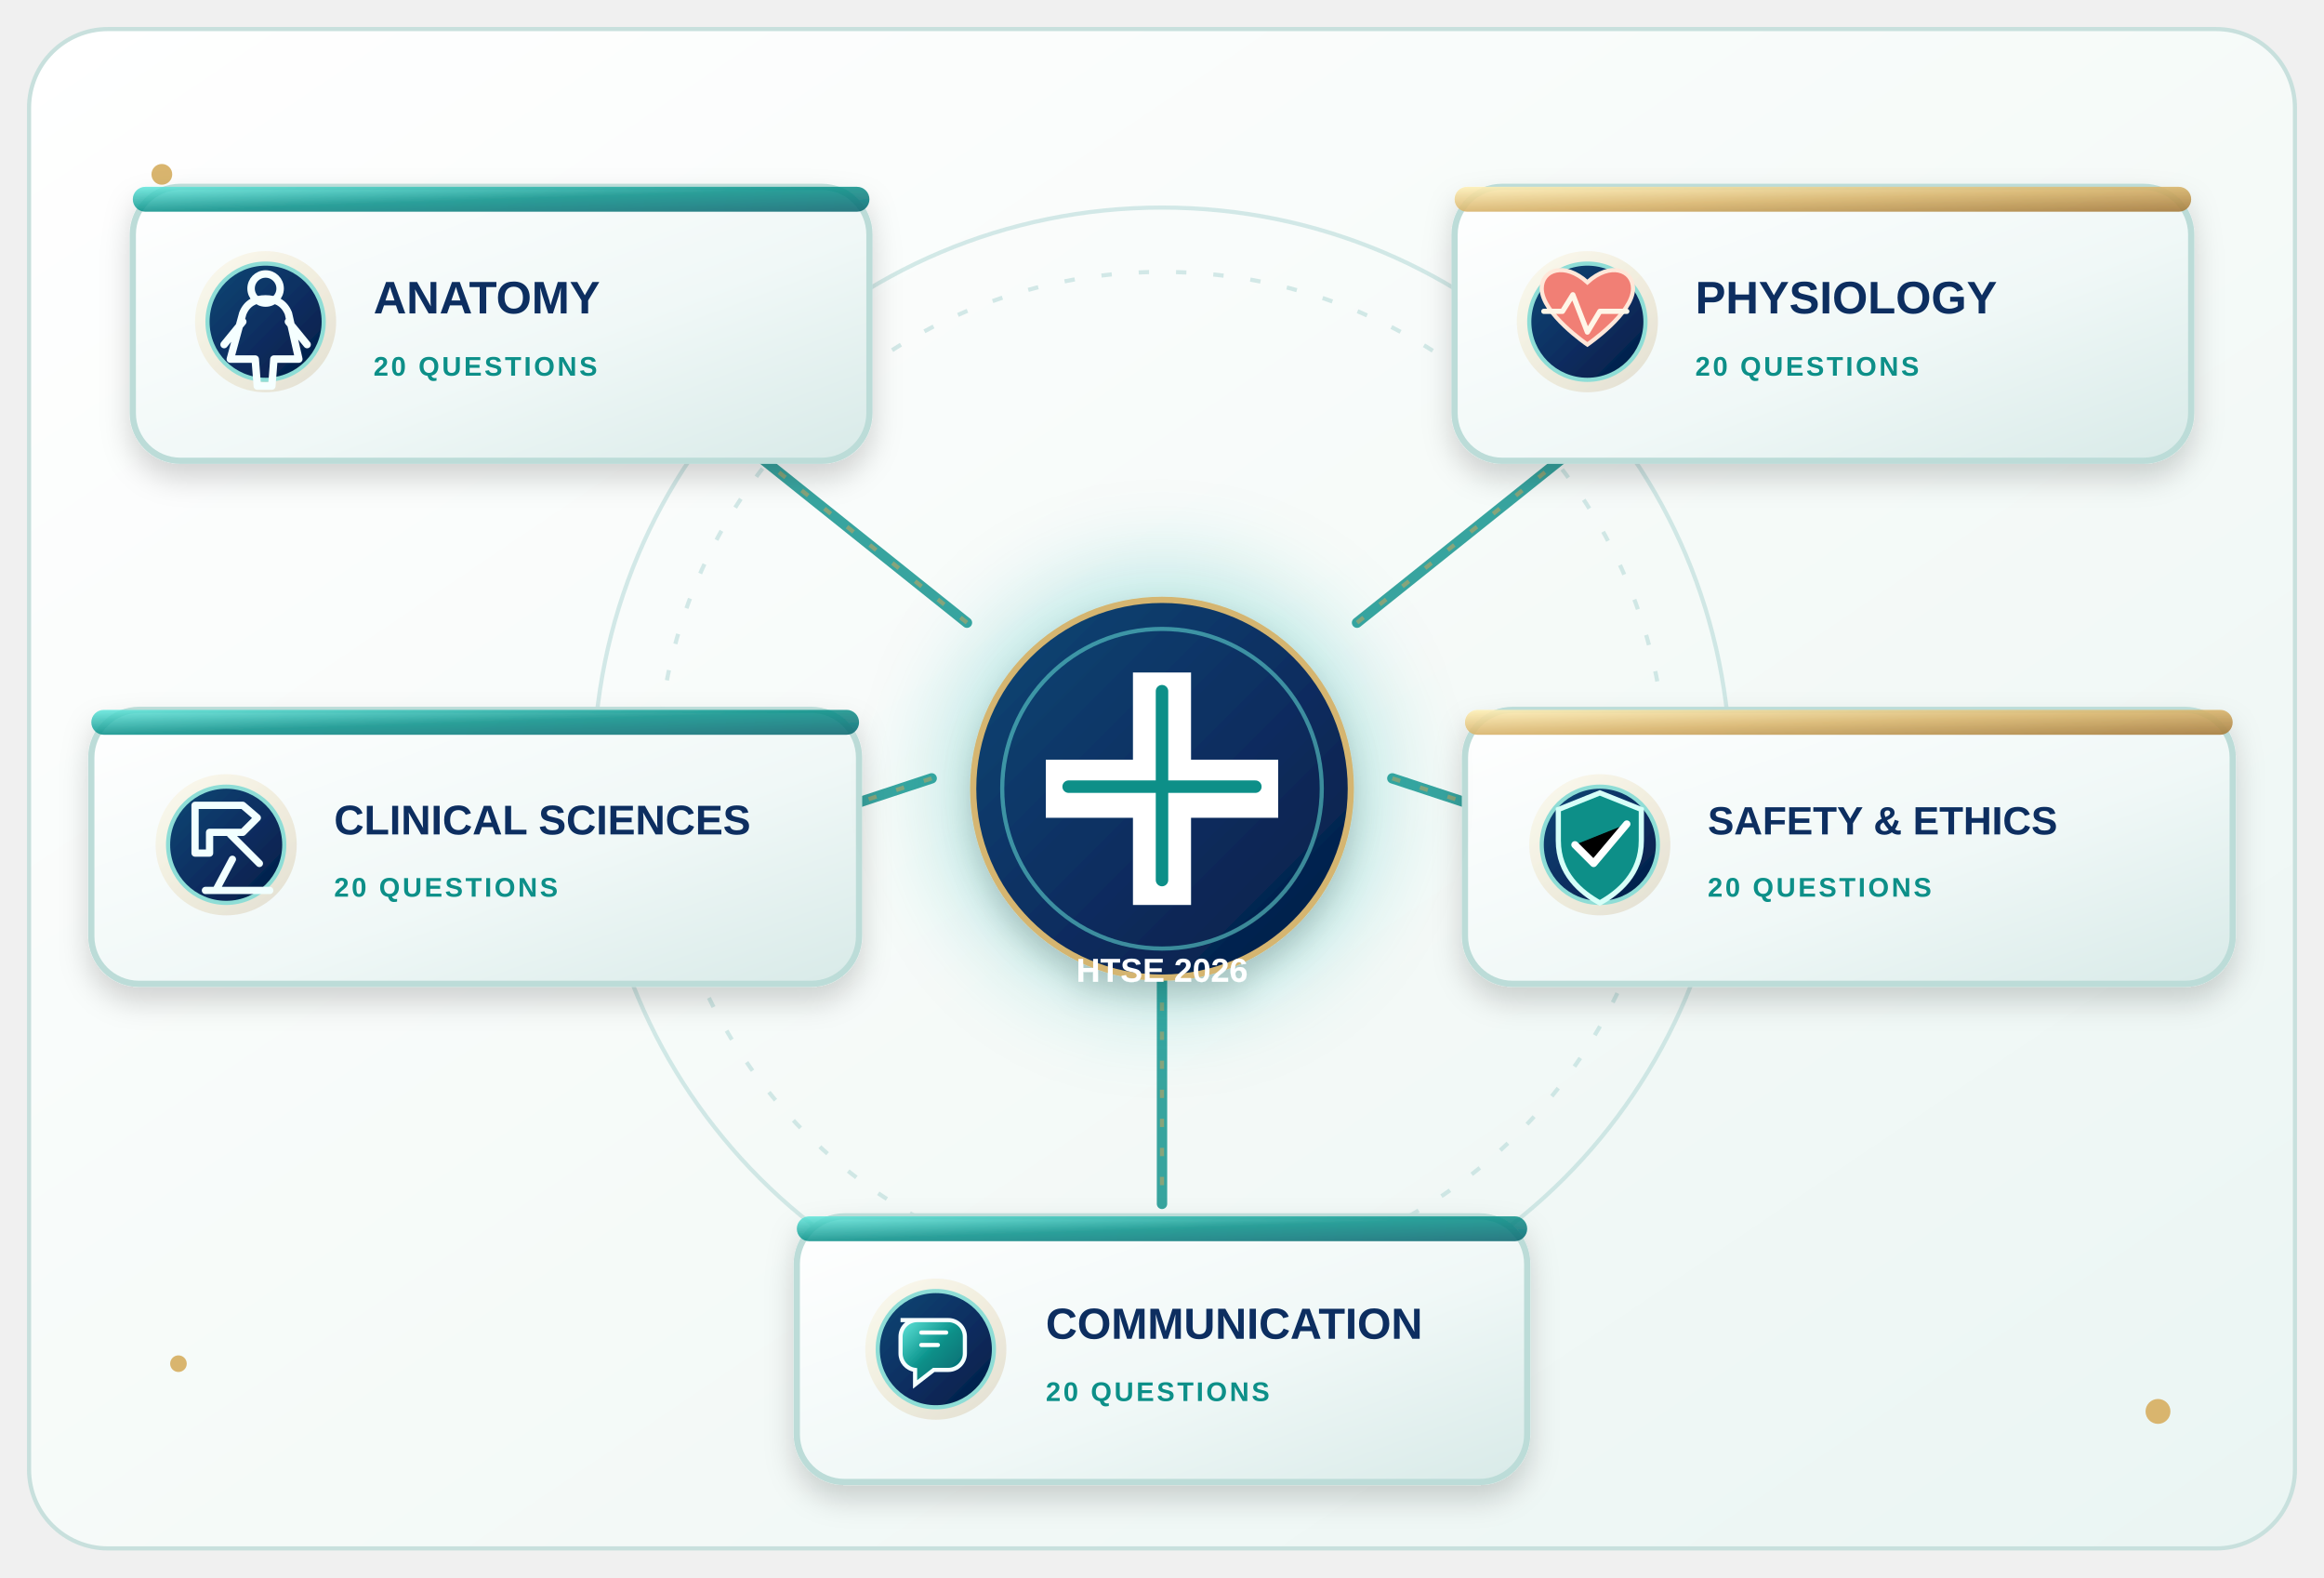
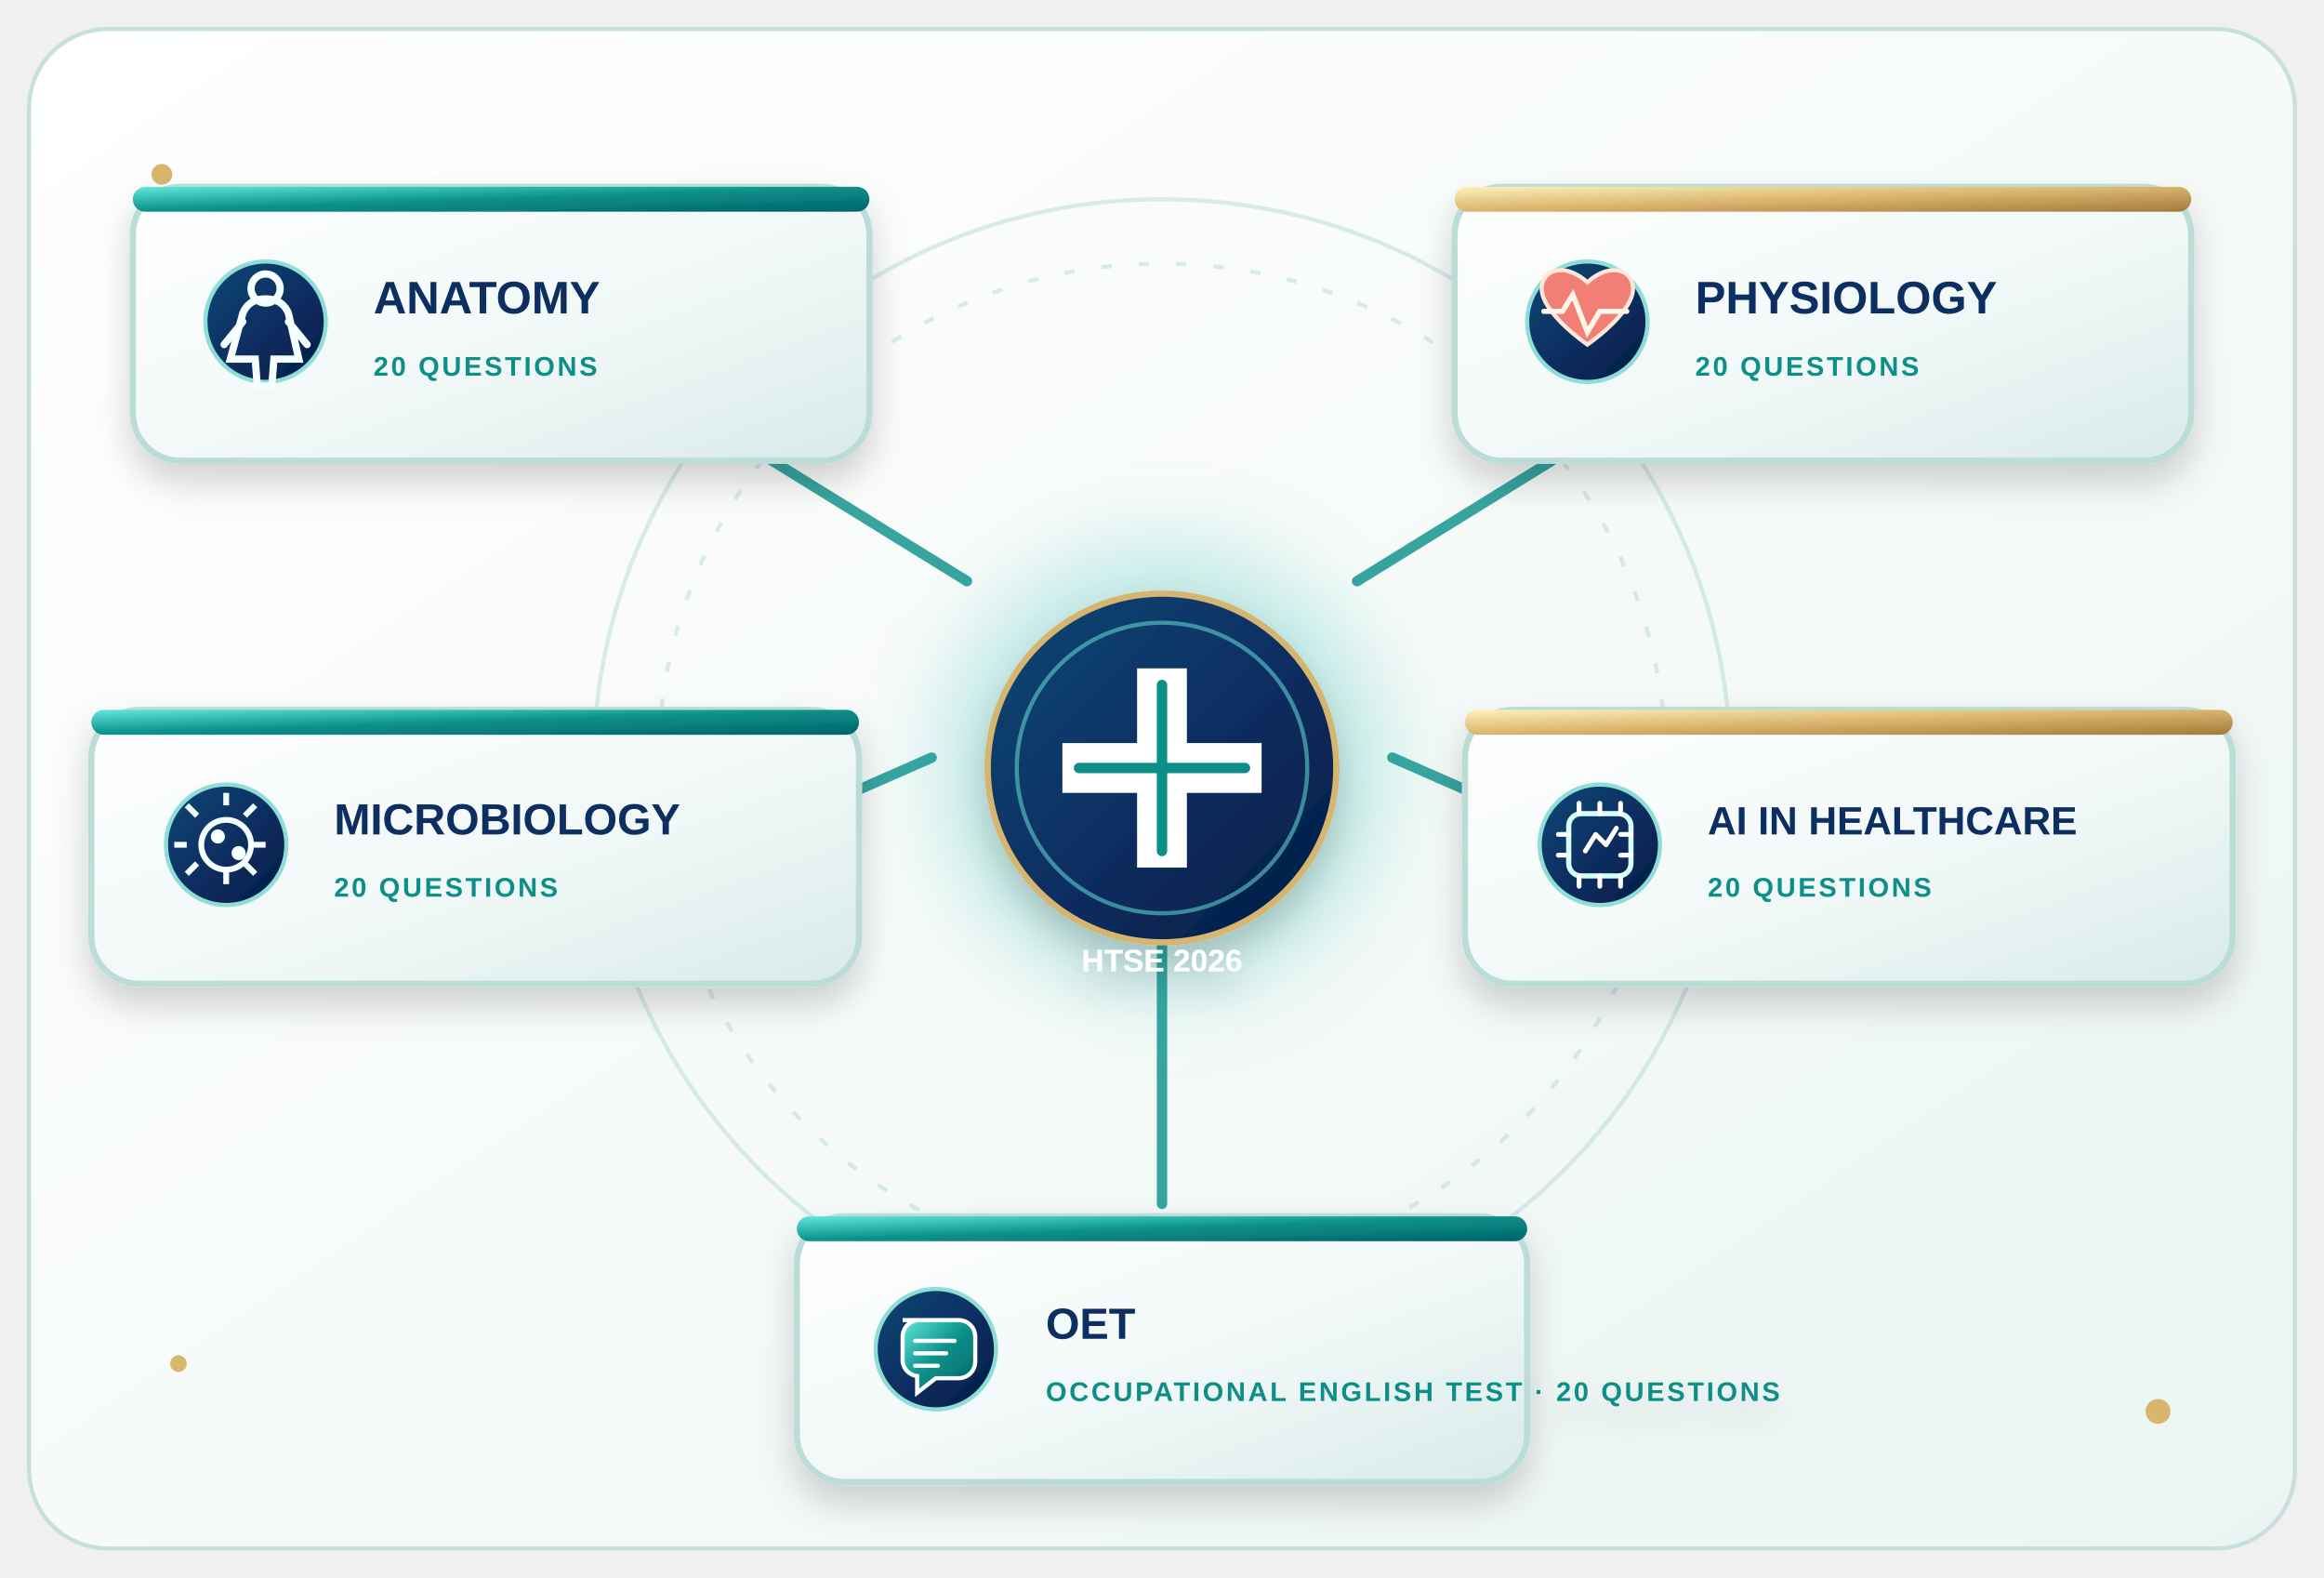
<svg xmlns="http://www.w3.org/2000/svg" width="1120" height="760" viewBox="0 0 1120 760" role="img" aria-labelledby="title desc">
  <defs>
    <linearGradient id="panel" x1="0" y1="0" x2="1" y2="1">
      <stop stop-color="#FFFFFF" />
      <stop offset=".55" stop-color="#F5FAF8" />
      <stop offset="1" stop-color="#EAF5F3" />
    </linearGradient>
    <linearGradient id="navy" x1="0" y1="0" x2="1" y2="1">
      <stop stop-color="#0D4875" />
      <stop offset=".54" stop-color="#092D60" />
      <stop offset="1" stop-color="#041D43" />
    </linearGradient>
    <linearGradient id="teal" x1="0" y1="0" x2="1" y2="1">
      <stop stop-color="#62E7DC" />
      <stop offset=".5" stop-color="#078F88" />
      <stop offset="1" stop-color="#06636D" />
    </linearGradient>
    <linearGradient id="gold" x1="0" y1="0" x2="1" y2="1">
      <stop stop-color="#FFF0B9" />
      <stop offset=".5" stop-color="#D8B46C" />
      <stop offset="1" stop-color="#A47A3B" />
    </linearGradient>
    <linearGradient id="glass" x1="0" y1="0" x2="1" y2="1">
      <stop stop-color="#FFFFFF" />
      <stop offset=".58" stop-color="#F0F8F7" />
      <stop offset="1" stop-color="#D8EAE8" />
    </linearGradient>
-     <filter id="panelShadow" x="-20%" y="-20%" width="140%" height="150%">
-       <feGaussianBlur in="SourceAlpha" stdDeviation="13" />
-       <feOffset dy="13" />
-       <feComponentTransfer>
-         <feFuncA type="linear" slope=".13" />
-       </feComponentTransfer>
-       <feMerge>
-         <feMergeNode />
-         <feMergeNode in="SourceGraphic" />
-       </feMerge>
-     </filter>
-     <filter id="cardShadow" x="-25%" y="-30%" width="160%" height="180%">
-       <feGaussianBlur in="SourceAlpha" stdDeviation="7" />
-       <feOffset dy="7" />
+     <filter id="shadow" x="-25%" y="-30%" width="160%" height="180%">
+       <feGaussianBlur in="SourceAlpha" stdDeviation="8" />
+       <feOffset dy="9" />
      <feComponentTransfer>
        <feFuncA type="linear" slope=".17" />
      </feComponentTransfer>
      <feMerge>
        <feMergeNode />
        <feMergeNode in="SourceGraphic" />
      </feMerge>
    </filter>
-     <filter id="hubGlow" x="-60%" y="-60%" width="220%" height="220%">
+     <filter id="glow" x="-60%" y="-60%" width="220%" height="220%">
      <feGaussianBlur stdDeviation="20" />
    </filter>
  </defs>
  <rect x="14" y="14" width="1092" height="732" rx="38" fill="url(#panel)" stroke="#C8E0DD" stroke-width="2" />
-   <g fill="none" stroke="#A8D3D0" stroke-width="2" opacity=".48">
-     <circle cx="560" cy="374" r="274" />
-     <circle cx="560" cy="374" r="243" stroke-dasharray="5 13" />
+   <g fill="none" stroke="#A8D3D0" stroke-width="2" opacity=".42">
+     <circle cx="560" cy="370" r="274" />
+     <circle cx="560" cy="370" r="243" stroke-dasharray="5 13" />
  </g>
  <g fill="#D9B56E">
    <circle cx="78" cy="84" r="5" />
    <circle cx="1044" cy="115" r="5" />
    <circle cx="1040" cy="680" r="6" />
    <circle cx="86" cy="657" r="4" />
  </g>
-   <g stroke="#078F88" stroke-width="5" stroke-linecap="round" opacity=".8">
-     <path d="M466 300 356 212M654 300 764 212M449 375 358 405M671 375 762 405M560 455v125" />
+   <g stroke="#078F88" stroke-width="5" stroke-linecap="round" opacity=".8" fill="none">
+     <path d="M466 280 356 212M654 280 764 212M449 365 358 405M671 365 762 405M560 455v125" />
  </g>
-   <g stroke="#C9A45D" stroke-width="2" stroke-dasharray="4 10" opacity=".55">
-     <path d="M466 300 356 212M654 300 764 212M449 375 358 405M671 375 762 405M560 455v125" />
-   </g>
-   <g filter="url(#cardShadow)">
+   <g filter="url(#shadow)">
    <rect x="64" y="90" width="355" height="132" rx="23" fill="url(#glass)" stroke="#BCDCD8" stroke-width="3" />
-     <rect x="64" y="90" width="355" height="12" rx="6" fill="url(#teal)" opacity=".85" />
-     <circle cx="128" cy="155" r="34" fill="url(#gold)" opacity=".2" />
-     <circle cx="128" cy="155" r="28" fill="url(#navy)" stroke="#8EDDD6" stroke-width="2" />
-     <g stroke="#F5FFFF" stroke-width="3.6" stroke-linecap="round" stroke-linejoin="round" fill="none">
+     <rect x="64" y="90" width="355" height="12" rx="6" fill="url(#teal)" />
+     <circle cx="128" cy="155" r="29" fill="url(#navy)" stroke="#8EDDD6" stroke-width="2" />
+     <g stroke="#F5FFFF" stroke-width="3.5" stroke-linecap="round" fill="none">
      <circle cx="128" cy="139" r="7" />
      <path d="M117 151c2-5 6-7 11-7s9 2 11 7l5 22h-12l-1 13h-7l-1-13h-12zM117 155l-9 11m31-11 9 11" />
    </g>
-     <text x="180" y="151" fill="#092D60" font-family="Manrope,Arial,sans-serif" font-size="22" font-weight="800">ANATOMY</text>
-     <text x="180" y="181" fill="#078F88" font-family="DM Sans,Arial,sans-serif" font-size="13" font-weight="800" letter-spacing="1.2">20 QUESTIONS</text>
+     <text x="180" y="151" fill="#092D60" font-family="Arial" font-size="22" font-weight="800">ANATOMY</text>
+     <text x="180" y="181" fill="#078F88" font-family="Arial" font-size="13" font-weight="800" letter-spacing="1.2">20 QUESTIONS</text>
  </g>
-   <g filter="url(#cardShadow)">
+   <g filter="url(#shadow)">
    <rect x="701" y="90" width="355" height="132" rx="23" fill="url(#glass)" stroke="#BCDCD8" stroke-width="3" />
-     <rect x="701" y="90" width="355" height="12" rx="6" fill="url(#gold)" opacity=".9" />
-     <circle cx="765" cy="155" r="34" fill="url(#gold)" opacity=".2" />
-     <circle cx="765" cy="155" r="28" fill="url(#navy)" stroke="#8EDDD6" stroke-width="2" />
+     <rect x="701" y="90" width="355" height="12" rx="6" fill="url(#gold)" />
+     <circle cx="765" cy="155" r="29" fill="url(#navy)" stroke="#8EDDD6" stroke-width="2" />
    <path d="M765 166s-22-15-22-27c0-9 11-13 22-3 11-10 22-6 22 3 0 12-22 27-22 27Z" fill="#F17F75" stroke="#FFE7D9" stroke-width="2" />
-     <path d="M744 150h9l5-8 7 18 6-10h13" fill="none" stroke="#FFF6E8" stroke-width="2.5" stroke-linecap="round" stroke-linejoin="round" />
-     <text x="817" y="151" fill="#092D60" font-family="Manrope,Arial,sans-serif" font-size="22" font-weight="800">PHYSIOLOGY</text>
-     <text x="817" y="181" fill="#078F88" font-family="DM Sans,Arial,sans-serif" font-size="13" font-weight="800" letter-spacing="1.2">20 QUESTIONS</text>
+     <path d="M744 150h9l5-8 7 18 6-10h13" fill="none" stroke="#FFF6E8" stroke-width="2.5" stroke-linecap="round" />
+     <text x="817" y="151" fill="#092D60" font-family="Arial" font-size="22" font-weight="800">PHYSIOLOGY</text>
+     <text x="817" y="181" fill="#078F88" font-family="Arial" font-size="13" font-weight="800" letter-spacing="1.2">20 QUESTIONS</text>
  </g>
-   <g filter="url(#cardShadow)">
+   <g filter="url(#shadow)">
    <rect x="44" y="342" width="370" height="132" rx="23" fill="url(#glass)" stroke="#BCDCD8" stroke-width="3" />
-     <rect x="44" y="342" width="370" height="12" rx="6" fill="url(#teal)" opacity=".85" />
-     <circle cx="109" cy="407" r="34" fill="url(#gold)" opacity=".2" />
-     <circle cx="109" cy="407" r="28" fill="url(#navy)" stroke="#8EDDD6" stroke-width="2" />
-     <g stroke="#F1FFFF" stroke-width="3.5" fill="none" stroke-linecap="round" stroke-linejoin="round">
-       <path d="M94 388h23l7 6-7 7h-16v10h-7zM111 402l14 14m-13-2-8 15m-5 0h31" />
+     <rect x="44" y="342" width="370" height="12" rx="6" fill="url(#teal)" />
+     <circle cx="109" cy="407" r="29" fill="url(#navy)" stroke="#8EDDD6" stroke-width="2" />
+     <g fill="none" stroke="#F4FFFF" stroke-width="2.8">
+       <circle cx="109" cy="407" r="12" />
+       <path d="M109 388v-6m0 44v-6m-19-13h-6m44 0h-6m-27-14-5-5m33 33-5-5m0-23 5-5m-33 33 5-5" />
+       <circle cx="105" cy="403" r="2" fill="#FFF" />
+       <circle cx="115" cy="411" r="2" fill="#FFF" />
    </g>
-     <text x="161" y="402" fill="#092D60" font-family="Manrope,Arial,sans-serif" font-size="20" font-weight="800">CLINICAL SCIENCES</text>
-     <text x="161" y="432" fill="#078F88" font-family="DM Sans,Arial,sans-serif" font-size="13" font-weight="800" letter-spacing="1.2">20 QUESTIONS</text>
+     <text x="161" y="402" fill="#092D60" font-family="Arial" font-size="21" font-weight="800">MICROBIOLOGY</text>
+     <text x="161" y="432" fill="#078F88" font-family="Arial" font-size="13" font-weight="800" letter-spacing="1.2">20 QUESTIONS</text>
  </g>
-   <g filter="url(#cardShadow)">
+   <g filter="url(#shadow)">
    <rect x="706" y="342" width="370" height="132" rx="23" fill="url(#glass)" stroke="#BCDCD8" stroke-width="3" />
-     <rect x="706" y="342" width="370" height="12" rx="6" fill="url(#gold)" opacity=".9" />
-     <circle cx="771" cy="407" r="34" fill="url(#gold)" opacity=".2" />
-     <circle cx="771" cy="407" r="28" fill="url(#navy)" stroke="#8EDDD6" stroke-width="2" />
-     <path d="M771 382 791 390v15c0 16-11 25-20 30-9-5-20-14-20-30v-15Z" fill="#0C8F88" stroke="#D6FFF8" stroke-width="2.5" />
-     <path d="m759 407 9 9 16-19" stroke="#FFF" stroke-width="3.5" stroke-linecap="round" stroke-linejoin="round" />
-     <text x="823" y="402" fill="#092D60" font-family="Manrope,Arial,sans-serif" font-size="19" font-weight="800">SAFETY &amp; ETHICS</text>
-     <text x="823" y="432" fill="#078F88" font-family="DM Sans,Arial,sans-serif" font-size="13" font-weight="800" letter-spacing="1.2">20 QUESTIONS</text>
+     <rect x="706" y="342" width="370" height="12" rx="6" fill="url(#gold)" />
+     <circle cx="771" cy="407" r="29" fill="url(#navy)" stroke="#8EDDD6" stroke-width="2" />
+     <rect x="756" y="392" width="30" height="30" rx="6" fill="none" stroke="#D6FFF8" stroke-width="2.5" />
+     <path d="M761 387v5m10-5v5m10-5v5m-20 35v-5m10 5v-5m10 5v-5m-30-20h5m-5 10h5m25-10h5m-5 10h5M764 410l5-8 5 5 5-8" fill="none" stroke="#FFF" stroke-width="2.3" stroke-linecap="round" stroke-linejoin="round" />
+     <text x="823" y="402" fill="#092D60" font-family="Arial" font-size="19" font-weight="800">AI IN HEALTHCARE</text>
+     <text x="823" y="432" fill="#078F88" font-family="Arial" font-size="13" font-weight="800" letter-spacing="1.2">20 QUESTIONS</text>
  </g>
-   <g filter="url(#hubGlow)">
-     <circle cx="560" cy="380" r="108" fill="#14A8A2" opacity=".23" />
+   <g filter="url(#glow)">
+     <circle cx="560" cy="370" r="108" fill="#14A8A2" opacity=".23" />
  </g>
-   <g filter="url(#cardShadow)">
-     <circle cx="560" cy="380" r="91" fill="url(#navy)" stroke="#D5B56F" stroke-width="3" />
-     <circle cx="560" cy="380" r="77" fill="none" stroke="#66DDD5" stroke-opacity=".55" stroke-width="2" />
-     <path d="M546 324h28v42h42v28h-42v42h-28v-42h-42v-28h42z" fill="#FFF" />
-     <path d="M560 333v91m-45-45h90" stroke="#078F88" stroke-width="6" stroke-linecap="round" />
-     <text x="560" y="473" text-anchor="middle" fill="#FFFFFF" font-family="Manrope,Arial,sans-serif" font-size="16" font-weight="900">HTSE 2026</text>
+   <g filter="url(#shadow)">
+     <circle cx="560" cy="370" r="84" fill="url(#navy)" stroke="#D5B56F" stroke-width="3" />
+     <circle cx="560" cy="370" r="70" fill="none" stroke="#66DDD5" stroke-opacity=".55" stroke-width="2" />
+     <path d="M548 322h24v36h36v24h-36v36h-24v-36h-36v-24h36z" fill="#FFF" />
+     <path d="M560 330v80m-40-40h80" stroke="#078F88" stroke-width="5" stroke-linecap="round" />
+     <text x="560" y="468" text-anchor="middle" fill="#FFF" font-family="Arial" font-size="15" font-weight="900">HTSE 2026</text>
  </g>
-   <g filter="url(#cardShadow)">
+   <g filter="url(#shadow)">
    <rect x="384" y="586" width="352" height="128" rx="23" fill="url(#glass)" stroke="#BCDCD8" stroke-width="3" />
-     <rect x="384" y="586" width="352" height="12" rx="6" fill="url(#teal)" opacity=".85" />
-     <circle cx="451" cy="650" r="34" fill="url(#gold)" opacity=".2" />
-     <circle cx="451" cy="650" r="28" fill="url(#navy)" stroke="#8EDDD6" stroke-width="2" />
-     <path d="M434 636h23a8 8 0 0 1 8 8v8a8 8 0 0 1-8 8h-7l-9 7v-7a8 8 0 0 1-7-8v-8a8 8 0 0 1 8-8Z" fill="url(#teal)" stroke="#F5FFFF" stroke-width="2" />
-     <path d="M444 642h12m-12 6h8" stroke="#FFF" stroke-width="2" stroke-linecap="round" />
-     <text x="504" y="645" fill="#092D60" font-family="Manrope,Arial,sans-serif" font-size="21" font-weight="800">COMMUNICATION</text>
-     <text x="504" y="675" fill="#078F88" font-family="DM Sans,Arial,sans-serif" font-size="13" font-weight="800" letter-spacing="1.2">20 QUESTIONS</text>
+     <rect x="384" y="586" width="352" height="12" rx="6" fill="url(#teal)" />
+     <circle cx="451" cy="650" r="29" fill="url(#navy)" stroke="#8EDDD6" stroke-width="2" />
+     <path d="M435 636h27a8 8 0 0 1 8 8v12a8 8 0 0 1-8 8h-11l-9 7v-8a8 8 0 0 1-7-7v-12a8 8 0 0 1 8-8Z" fill="url(#teal)" stroke="#FFF" stroke-width="2" />
+     <path d="M441 646h19m-19 6h15m-15 6h11" stroke="#FFF" stroke-width="2" stroke-linecap="round" />
+     <text x="504" y="645" fill="#092D60" font-family="Arial" font-size="21" font-weight="800">OET</text>
+     <text x="504" y="675" fill="#078F88" font-family="Arial" font-size="13" font-weight="800" letter-spacing="1.2">OCCUPATIONAL ENGLISH TEST · 20 QUESTIONS</text>
  </g>
</svg>
